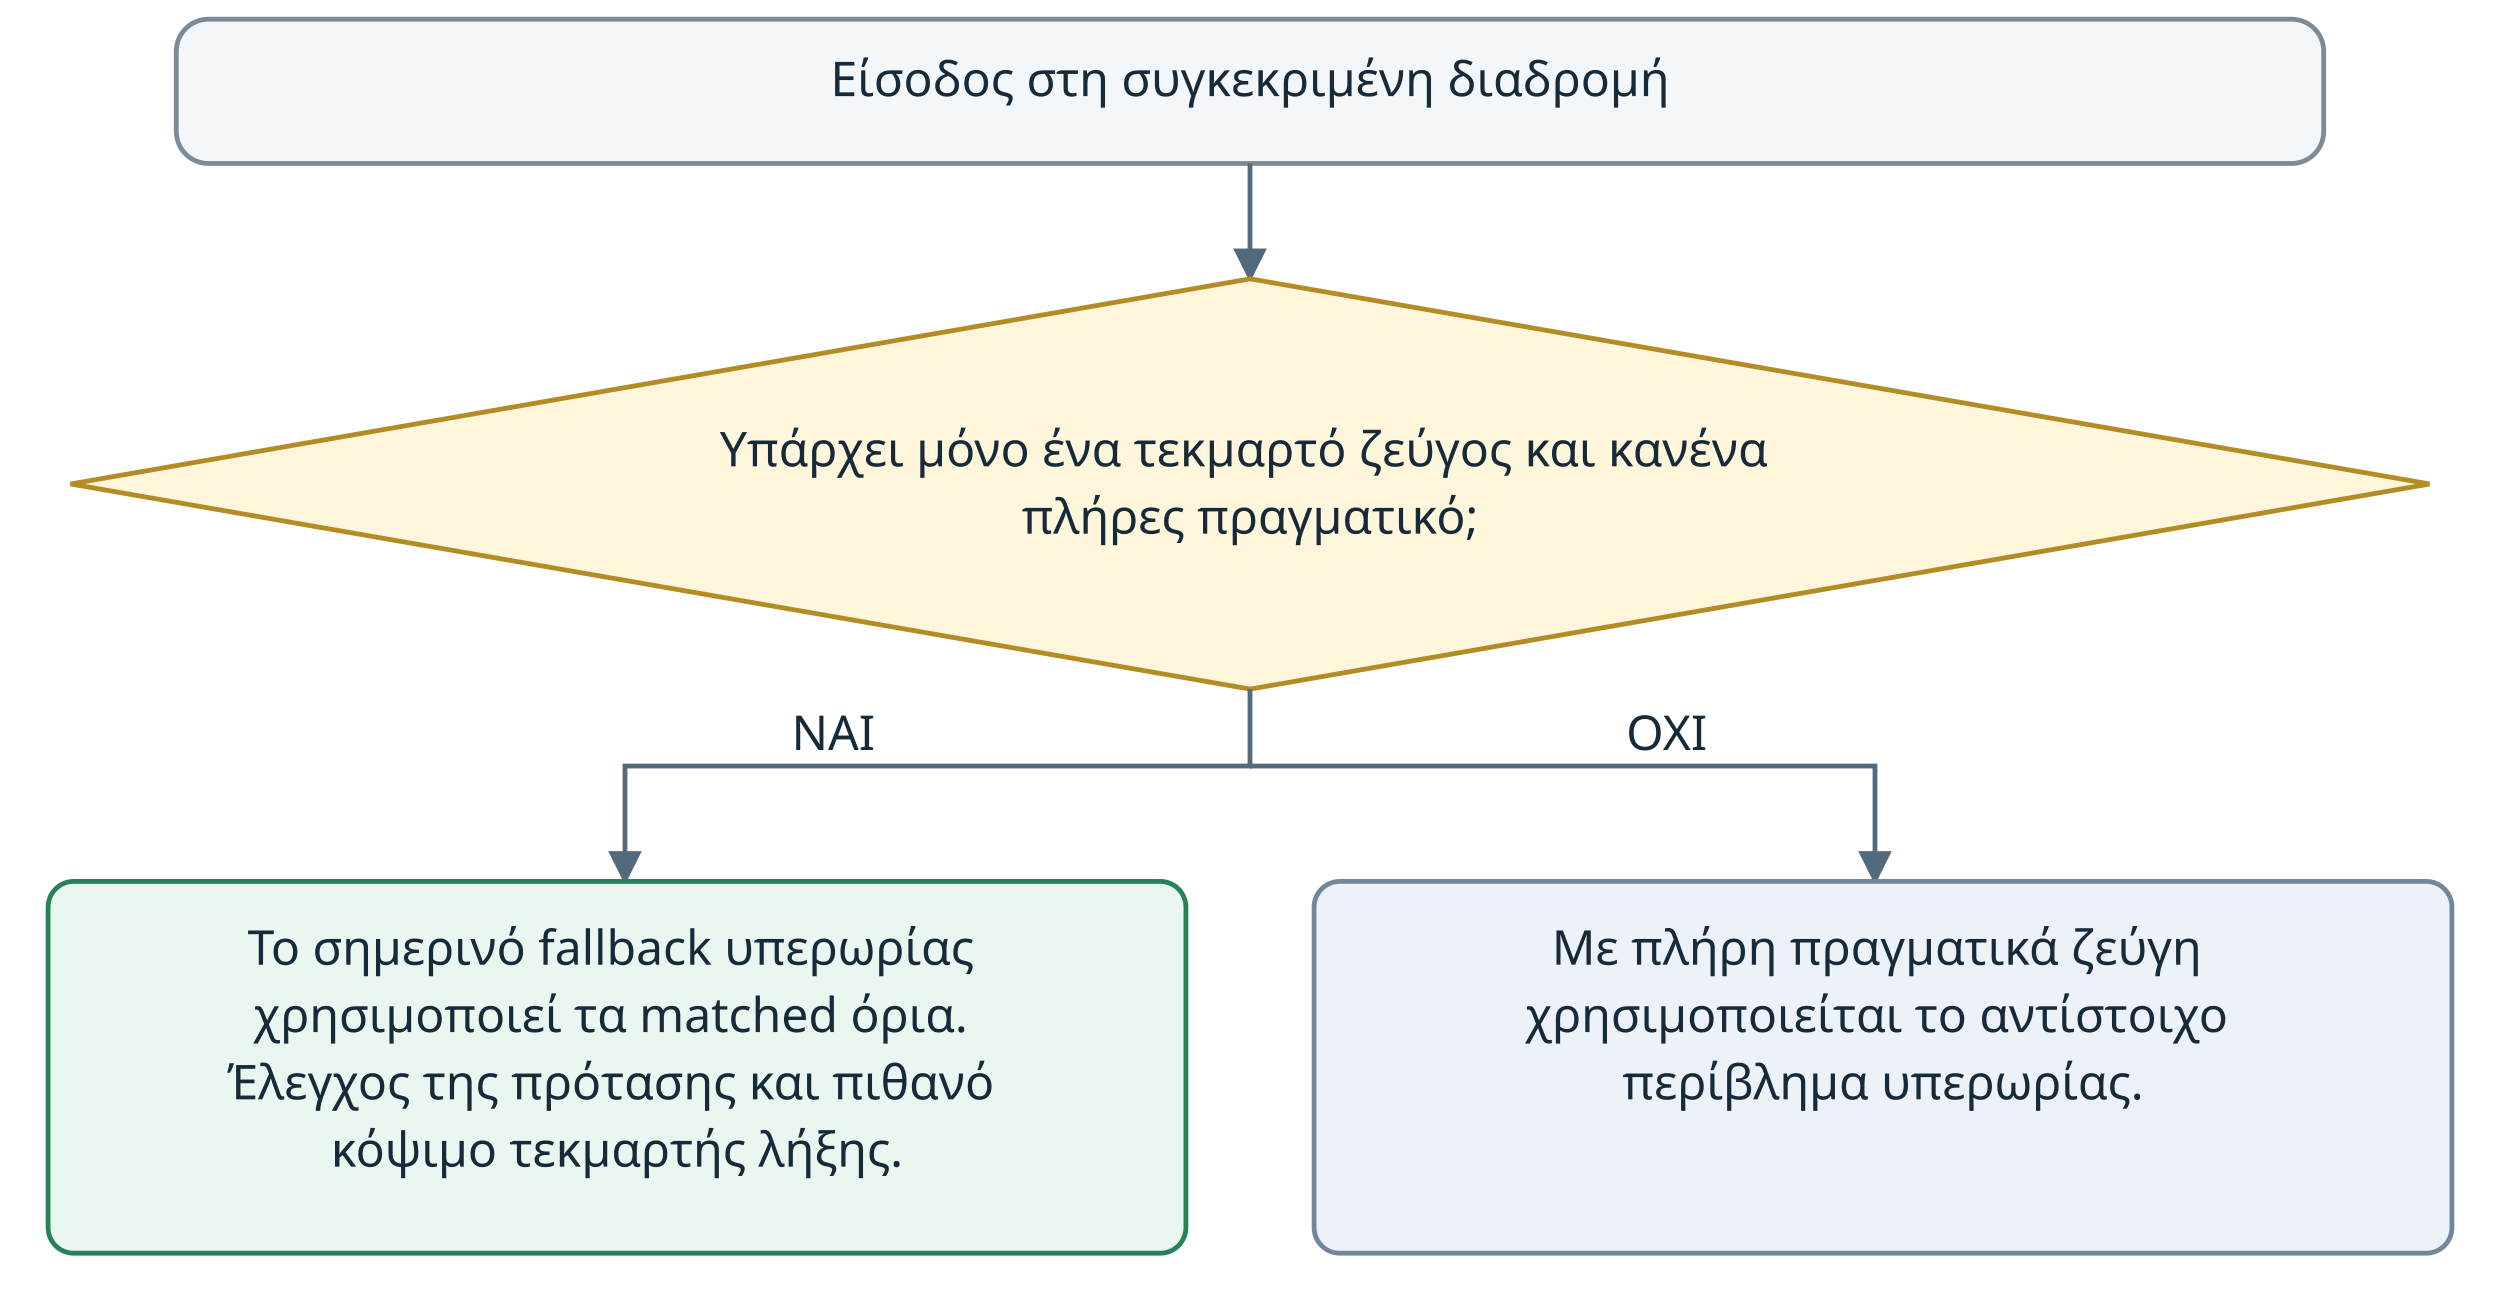
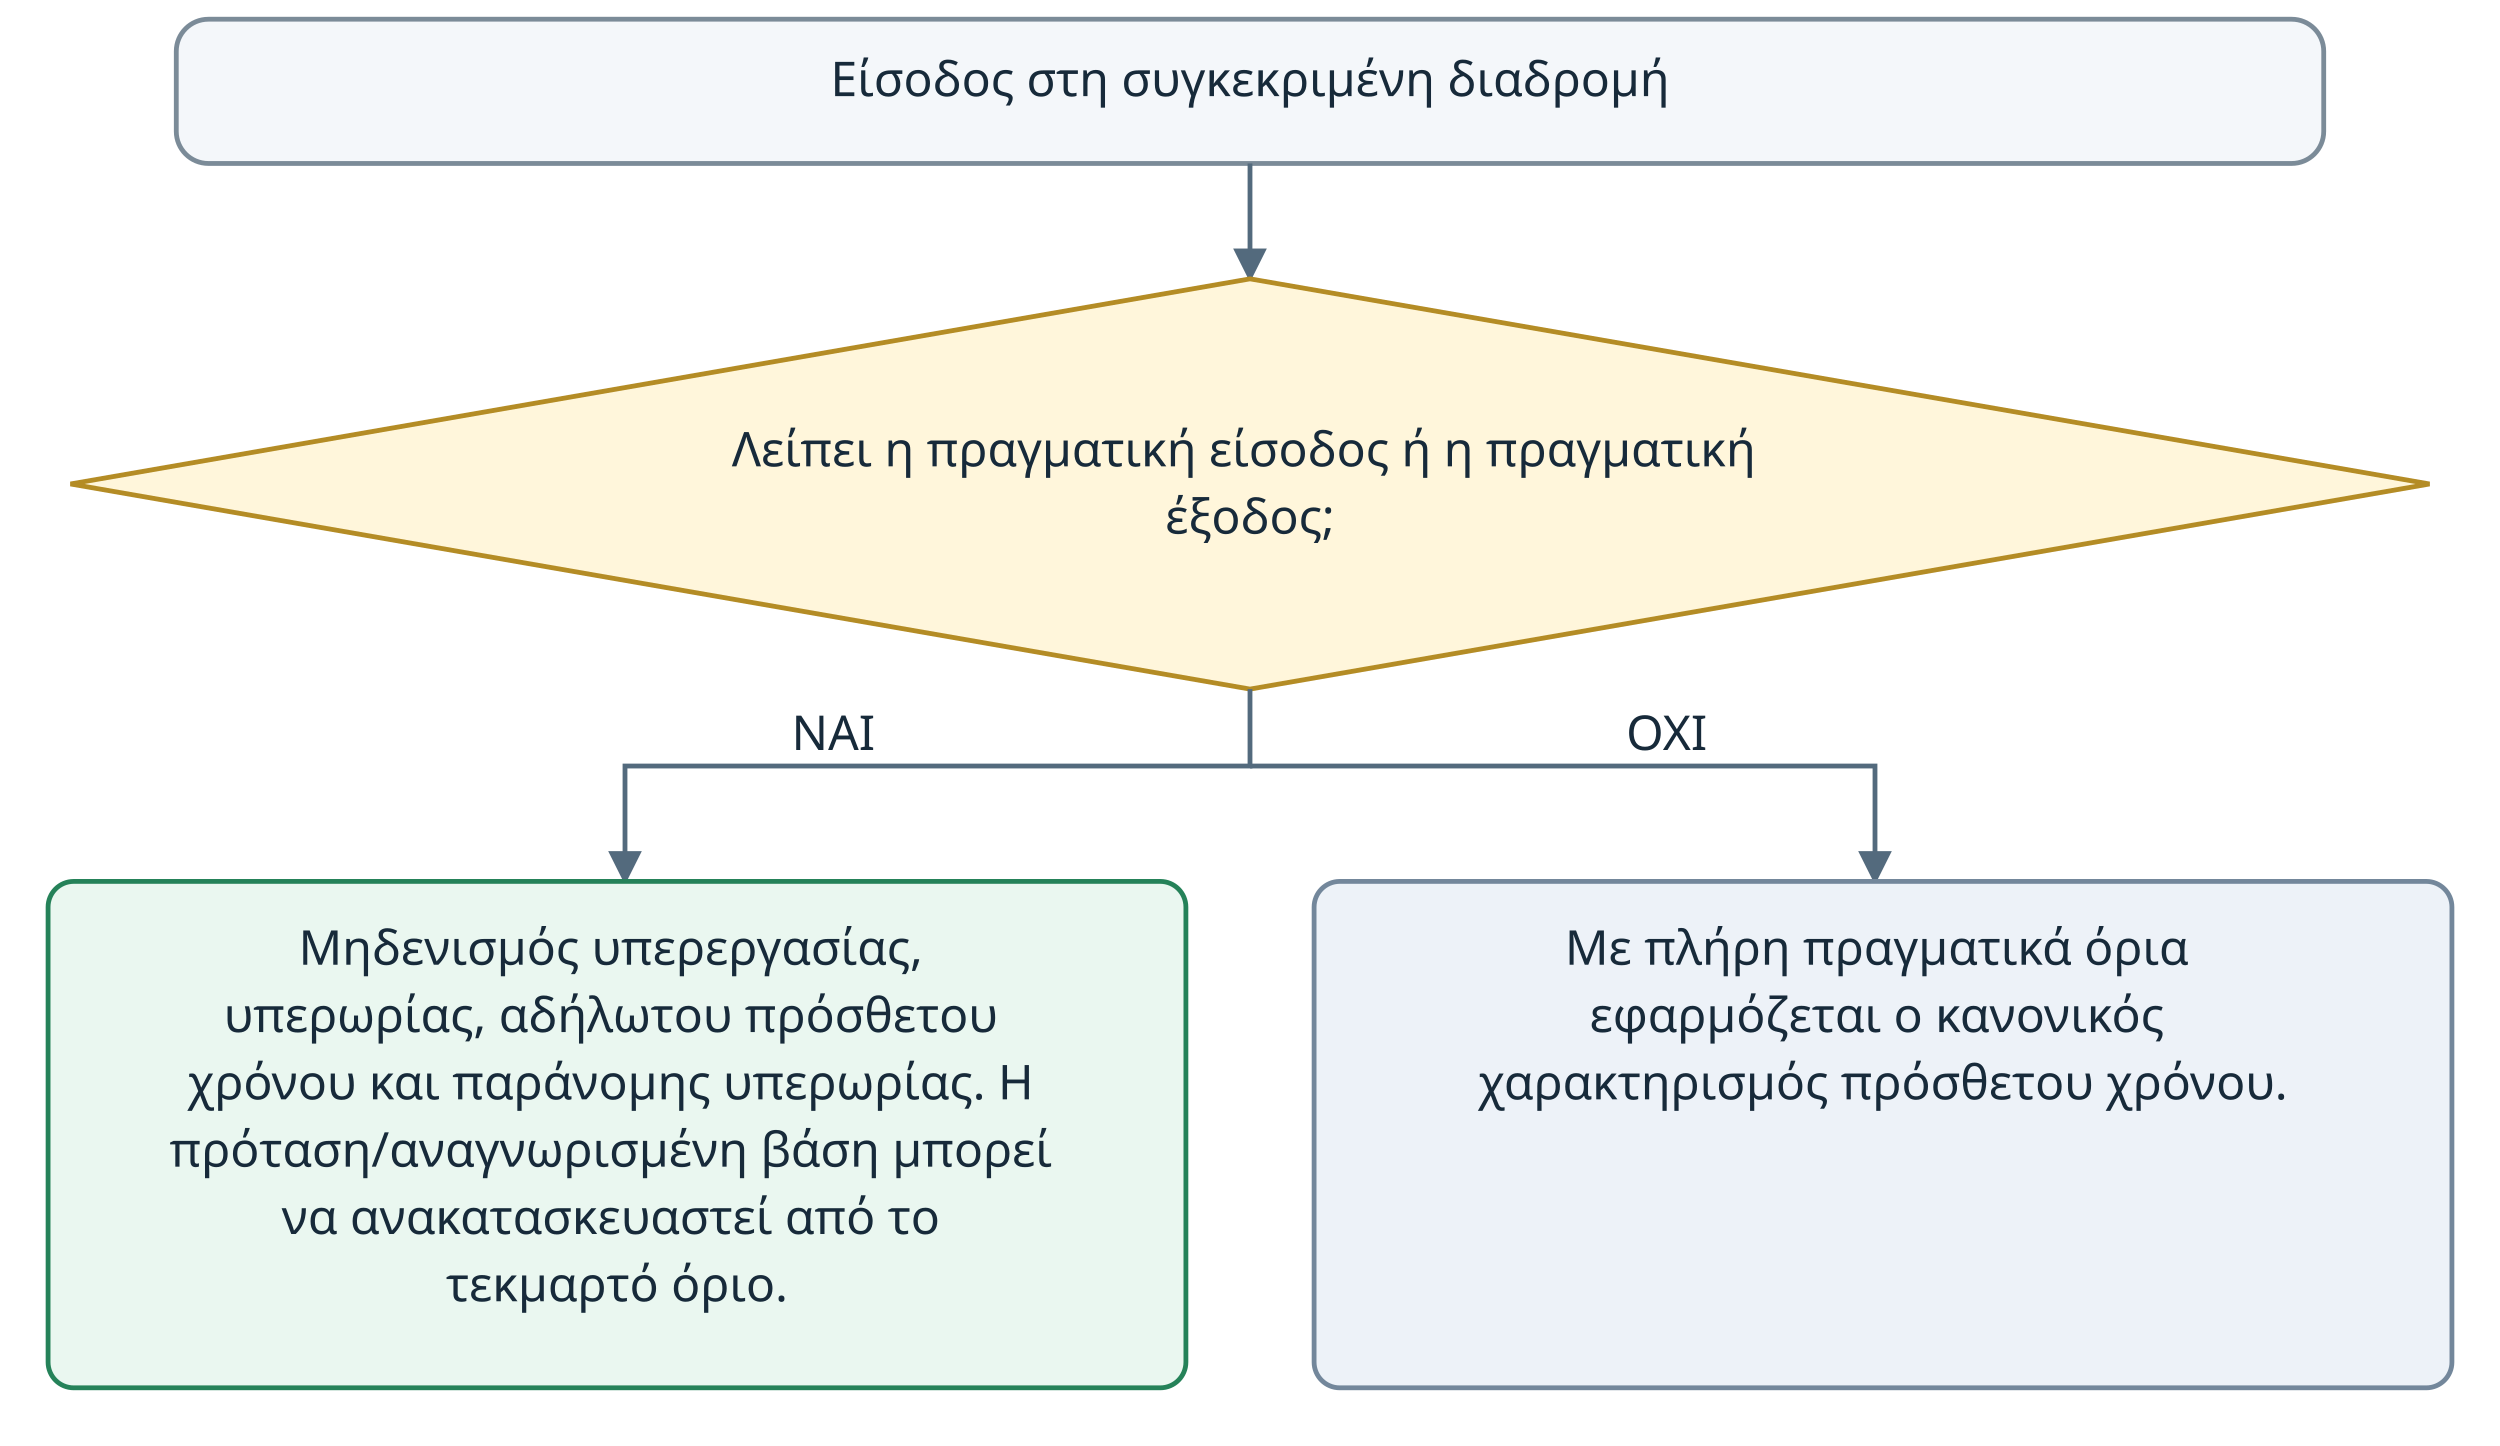
- <svg xmlns="http://www.w3.org/2000/svg" role="img" aria-label="Ελλιπές χτύπημα και υπερωρία" viewBox="0 0 780 409">
+ <svg xmlns="http://www.w3.org/2000/svg" role="img" aria-label="Ελλιπές χτύπημα και πρόσθετος χρόνος" viewBox="0 0 780 451">
  <style>text{font:15px system-ui,sans-serif;fill:#172a3a} .box{fill:#f4f7fa;stroke:#7b8b98;stroke-width:1.5}.question{fill:#fff6db;stroke:#b48c25;stroke-width:1.5}.yes{fill:#eaf7f0;stroke:#258259;stroke-width:1.5}.no{fill:#edf2f8;stroke:#73879b;stroke-width:1.5}.line{fill:none;stroke:#536a7d;stroke-width:1.5}</style>
  <defs>
    <marker id="arrow-A-INFERRED-OT" viewBox="0 0 10 10" refX="9" refY="5" markerWidth="7" markerHeight="7" orient="auto-start-reverse">
      <path d="M 0 0 L 10 5 L 0 10 z" fill="#536a7d" />
    </marker>
  </defs>
  <rect class="box" x="55" y="6" width="670" height="45" rx="10" />
  <text text-anchor="middle">
    <tspan x="390" y="30">Είσοδος στη συγκεκριμένη διαδρομή</tspan>
  </text>
  <path class="line" marker-end="url(#arrow-A-INFERRED-OT)" d="M390 51 V87" />
  <polygon class="question" points="390,87 758,151.0 390,215 22,151.0" />
  <text text-anchor="middle">
-     <tspan x="390" y="145.5">Υπάρχει μόνο ένα τεκμαρτό ζεύγος και κανένα</tspan>
-     <tspan x="390" y="166.5">πλήρες πραγματικό;</tspan>
+     <tspan x="390" y="145.5">Λείπει η πραγματική είσοδος ή η πραγματική</tspan>
+     <tspan x="390" y="166.5">έξοδος;</tspan>
  </text>
  <path class="line" marker-end="url(#arrow-A-INFERRED-OT)" d="M390 215 V239 H195 V275" />
  <path class="line" marker-end="url(#arrow-A-INFERRED-OT)" d="M390 239 H585 V275" />
  <text text-anchor="middle">
    <tspan x="260" y="234">ΝΑΙ</tspan>
  </text>
  <text text-anchor="middle">
    <tspan x="520" y="234">ΟΧΙ</tspan>
  </text>
-   <rect class="yes" x="15" y="275" width="355" height="116" rx="8" />
-   <rect class="no" x="410" y="275" width="355" height="116" rx="8" />
+   <rect class="yes" x="15" y="275" width="355" height="158" rx="8" />
+   <rect class="no" x="410" y="275" width="355" height="158" rx="8" />
  <text text-anchor="middle">
-     <tspan x="192.5" y="301">Το σημερινό fallback υπερωρίας</tspan>
-     <tspan x="192.5" y="322">χρησιμοποιεί τα matched όρια.</tspan>
-     <tspan x="192.5" y="343">Έλεγχος της πρότασης και πιθανό</tspan>
-     <tspan x="192.5" y="364">κόψιμο τεκμαρτής λήξης.</tspan>
+     <tspan x="192.5" y="301">Μηδενισμός υπερεργασίας,</tspan>
+     <tspan x="192.5" y="322">υπερωρίας, αδήλωτου πρόσθετου</tspan>
+     <tspan x="192.5" y="343">χρόνου και παράνομης υπερωρίας. Η</tspan>
+     <tspan x="192.5" y="364">πρόταση/αναγνωρισμένη βάση μπορεί</tspan>
+     <tspan x="192.5" y="385">να ανακατασκευαστεί από το</tspan>
+     <tspan x="192.5" y="406">τεκμαρτό όριο.</tspan>
  </text>
  <text text-anchor="middle">
-     <tspan x="587.5" y="301">Με πλήρη πραγματικά ζεύγη</tspan>
-     <tspan x="587.5" y="322">χρησιμοποιείται το αντίστοιχο</tspan>
-     <tspan x="587.5" y="343">περίβλημα υπερωρίας.</tspan>
+     <tspan x="587.5" y="301">Με πλήρη πραγματικά όρια</tspan>
+     <tspan x="587.5" y="322">εφαρμόζεται ο κανονικός</tspan>
+     <tspan x="587.5" y="343">χαρακτηρισμός πρόσθετου χρόνου.</tspan>
  </text>
</svg>
